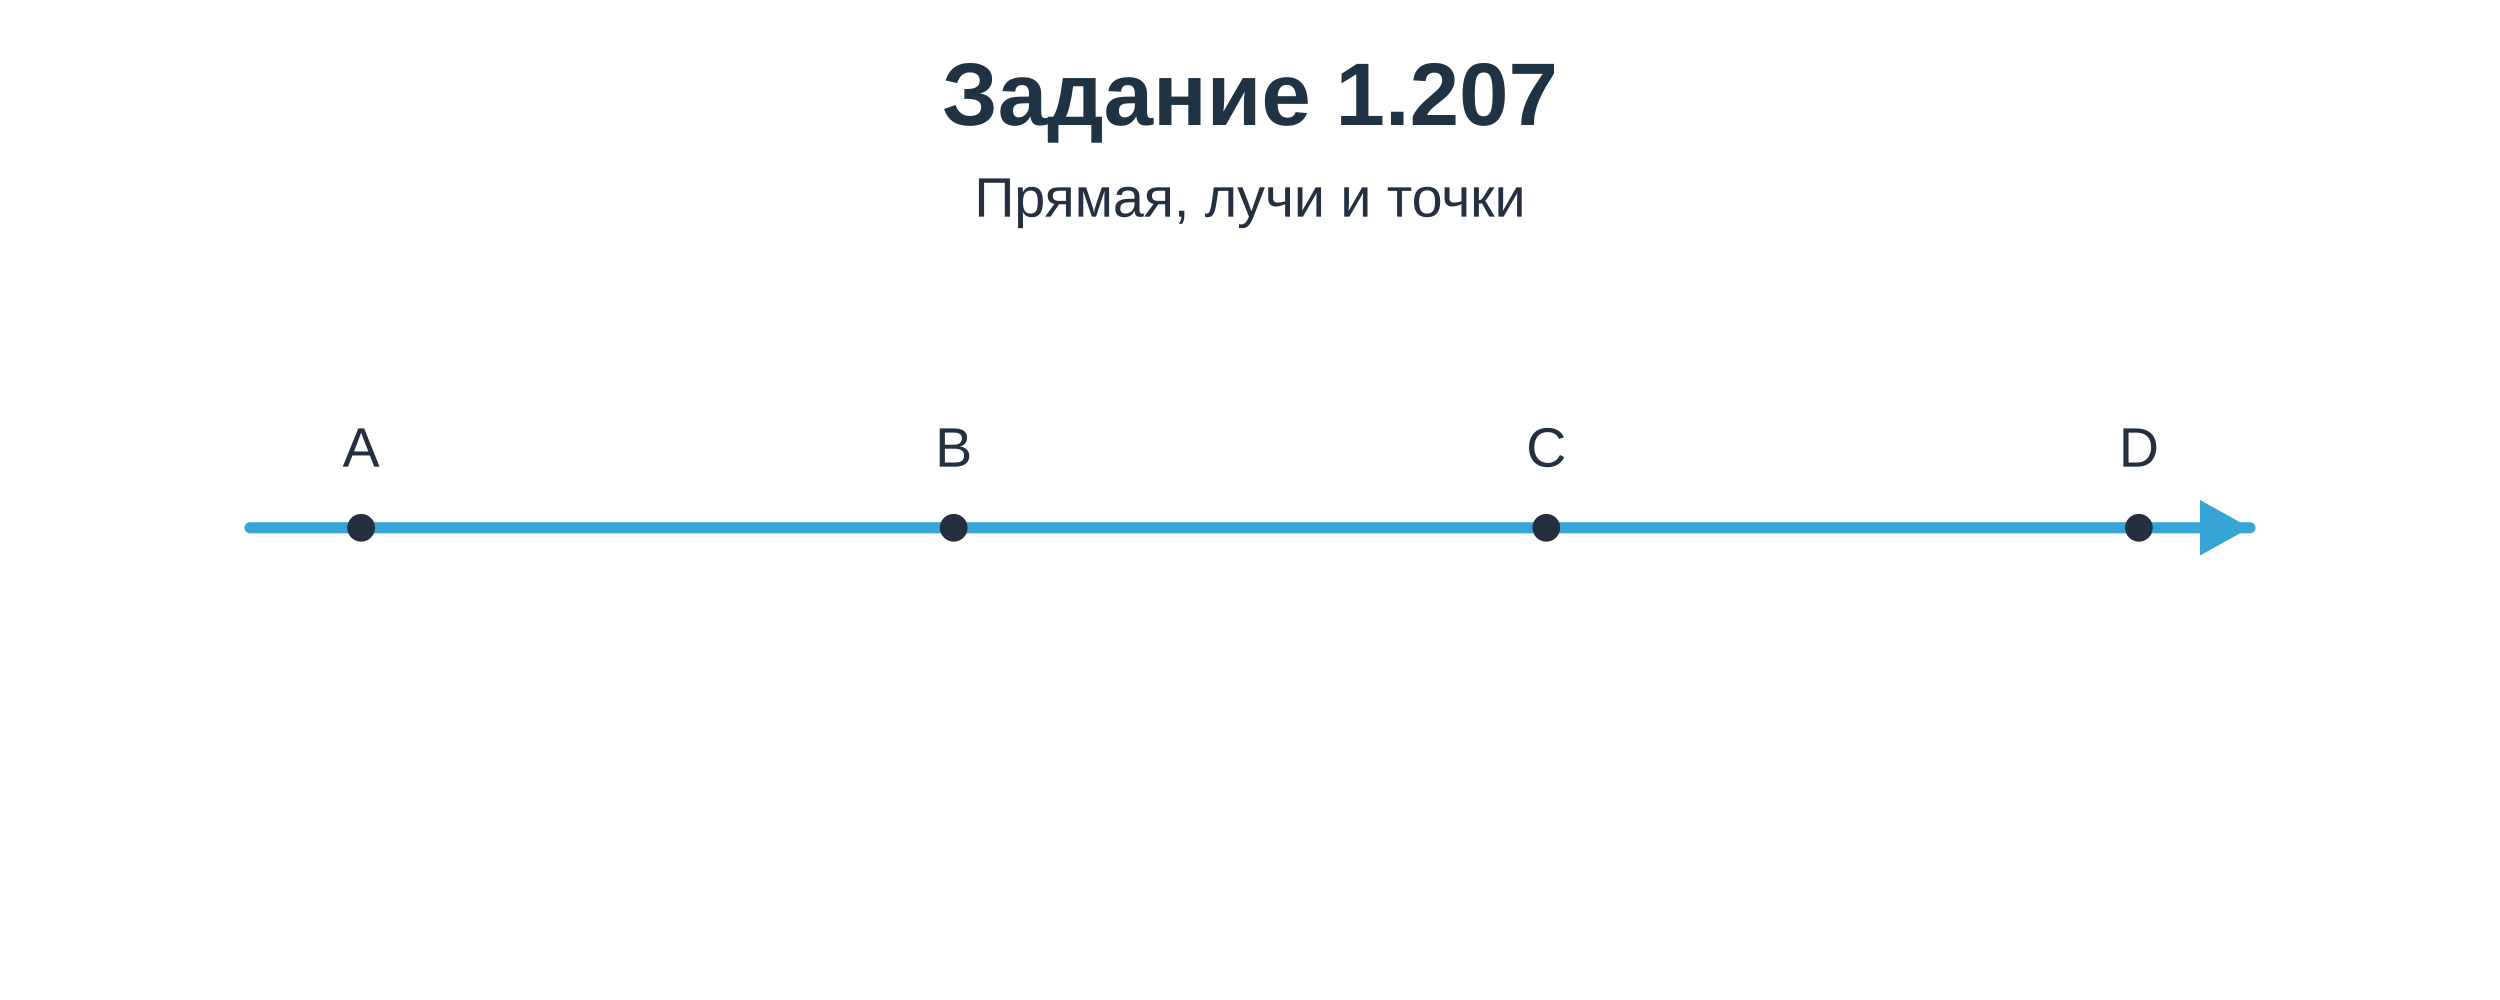
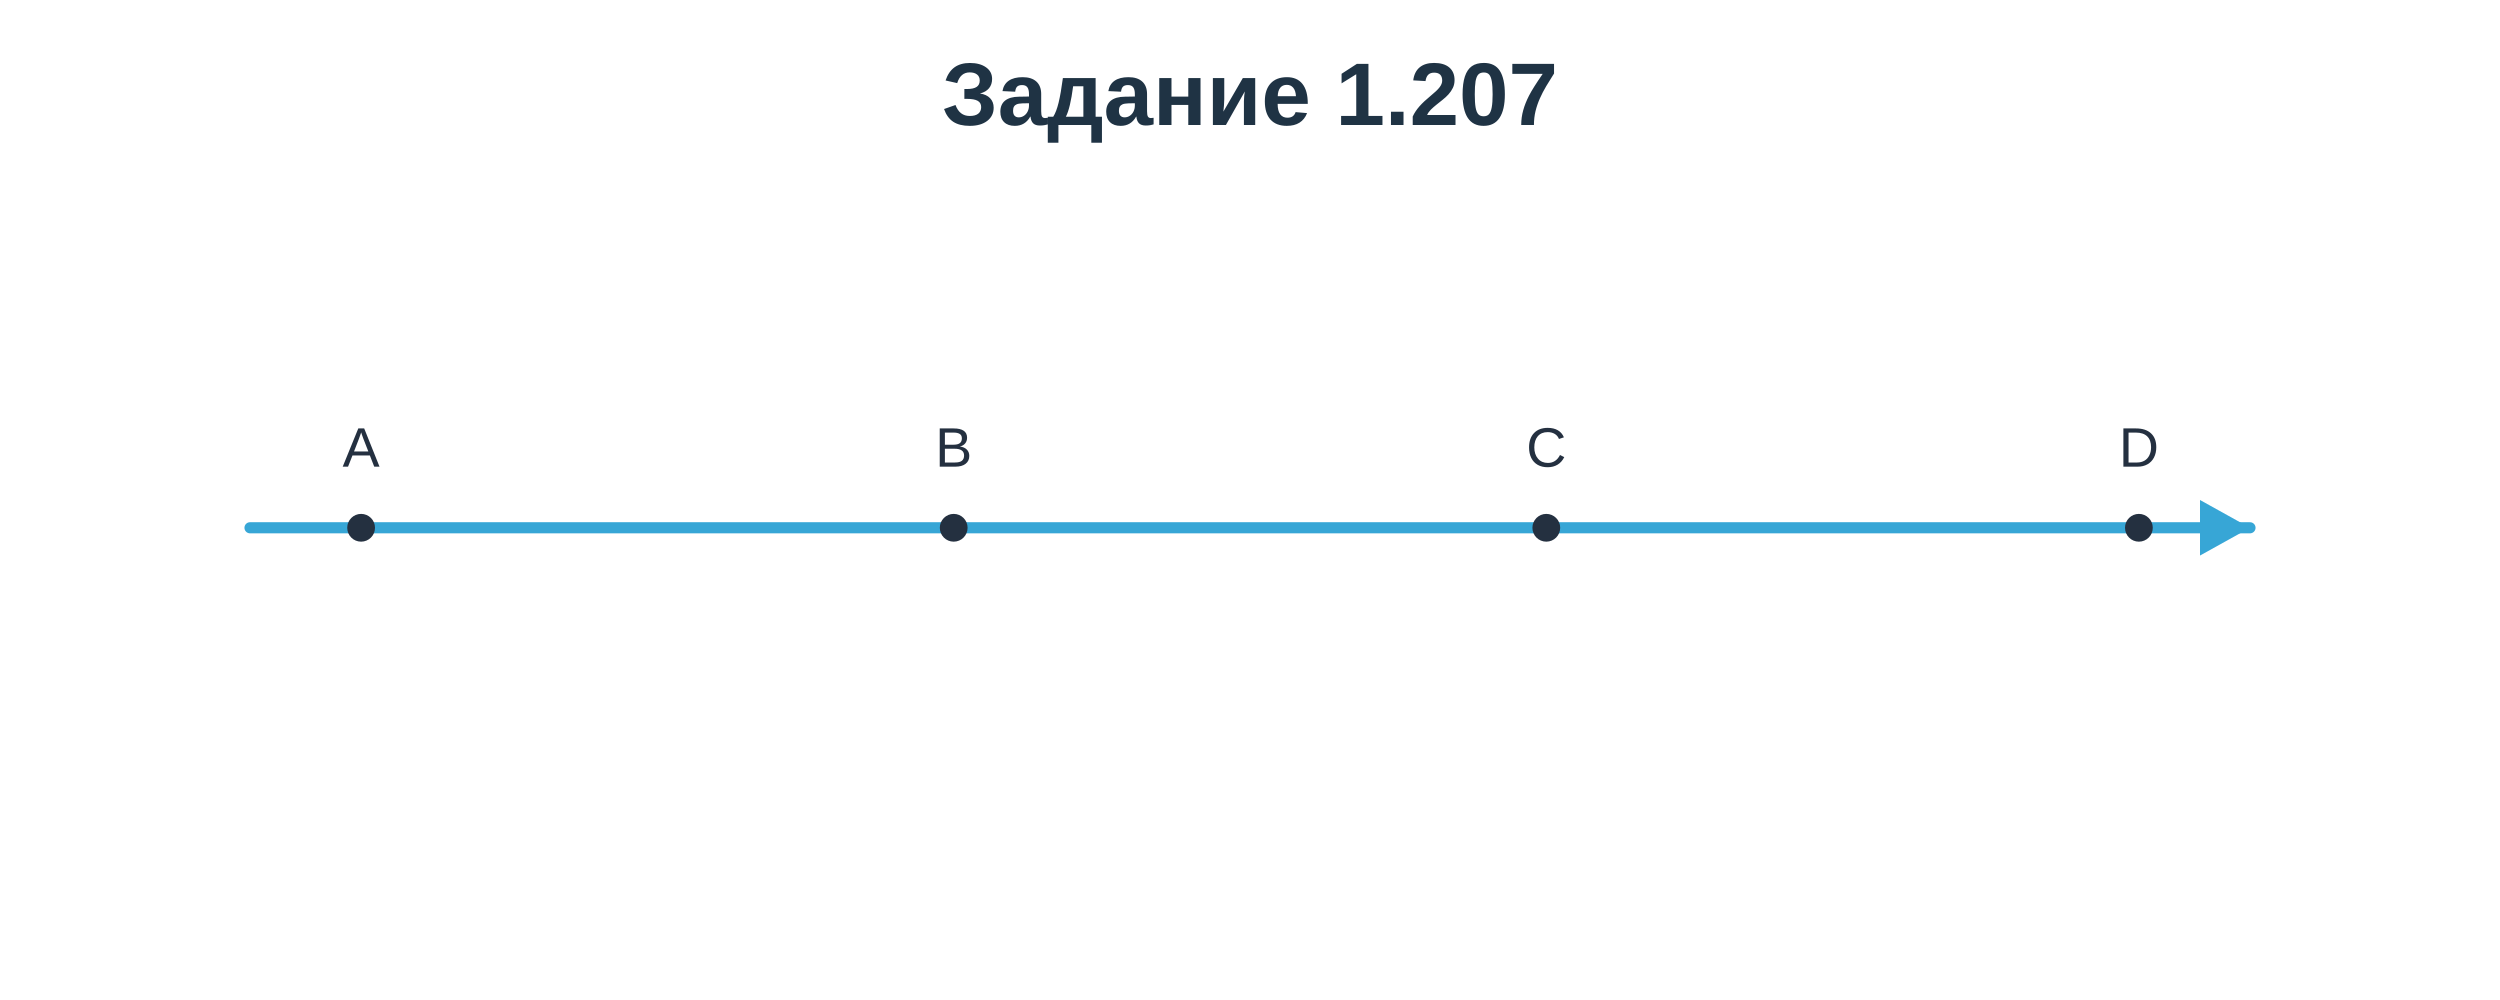
<svg xmlns="http://www.w3.org/2000/svg" width="900" height="360" viewBox="0 0 900 360" role="img">
  <style>
  .bg{fill:#ffffff}
  .card{fill:#ffffff;stroke:#d5e3ee;stroke-width:2}
  .head{fill:#eaf6ff;stroke:#b7d7ee;stroke-width:1.5}
  .grid{stroke:#b7c7d4;stroke-width:1.4}
  .axis{stroke:#37a6d6;stroke-width:4;stroke-linecap:round}
  .line{stroke:#2aa879;stroke-width:4;stroke-linecap:round;fill:none}
  .pink{stroke:#d66bb6;stroke-width:4;stroke-linecap:round;fill:none}
  .thin{stroke:#73808c;stroke-width:2;fill:none}
  .txt{font-family:Arial, sans-serif;font-size:26px;fill:#243040}
  .small{font-family:Arial, sans-serif;font-size:20px;fill:#243040}
  .tiny{font-family:Arial, sans-serif;font-size:16px;fill:#243040}
  .title{font-family:Arial, sans-serif;font-size:32px;font-weight:700;fill:#1f3344}
  .dot{fill:#243040}
  .box{fill:#fef9db;stroke:#e8d17d;stroke-width:2}
  .blank{fill:#fffdf0;stroke:#e8d17d;stroke-width:2}
</style>
  <rect class="bg" width="100%" height="100%" />
  <text x="450" y="45" text-anchor="middle" class="title">Задание 1.207</text>
-   <text x="450" y="78" text-anchor="middle" class="small">Прямая, лучи и точки</text>
  <line x1="90" y1="190" x2="810" y2="190" class="axis" />
  <polygon points="810,190 792,180 792,200" fill="#37a6d6" />
  <circle cx="130.0" cy="190" r="5" class="dot" />
  <text x="130.0" y="168" text-anchor="middle" class="small">A</text>
  <circle cx="343.333" cy="190" r="5" class="dot" />
  <text x="343.333" y="168" text-anchor="middle" class="small">B</text>
  <circle cx="556.667" cy="190" r="5" class="dot" />
  <text x="556.667" y="168" text-anchor="middle" class="small">C</text>
  <circle cx="770.0" cy="190" r="5" class="dot" />
  <text x="770.0" y="168" text-anchor="middle" class="small">D</text>
</svg>
